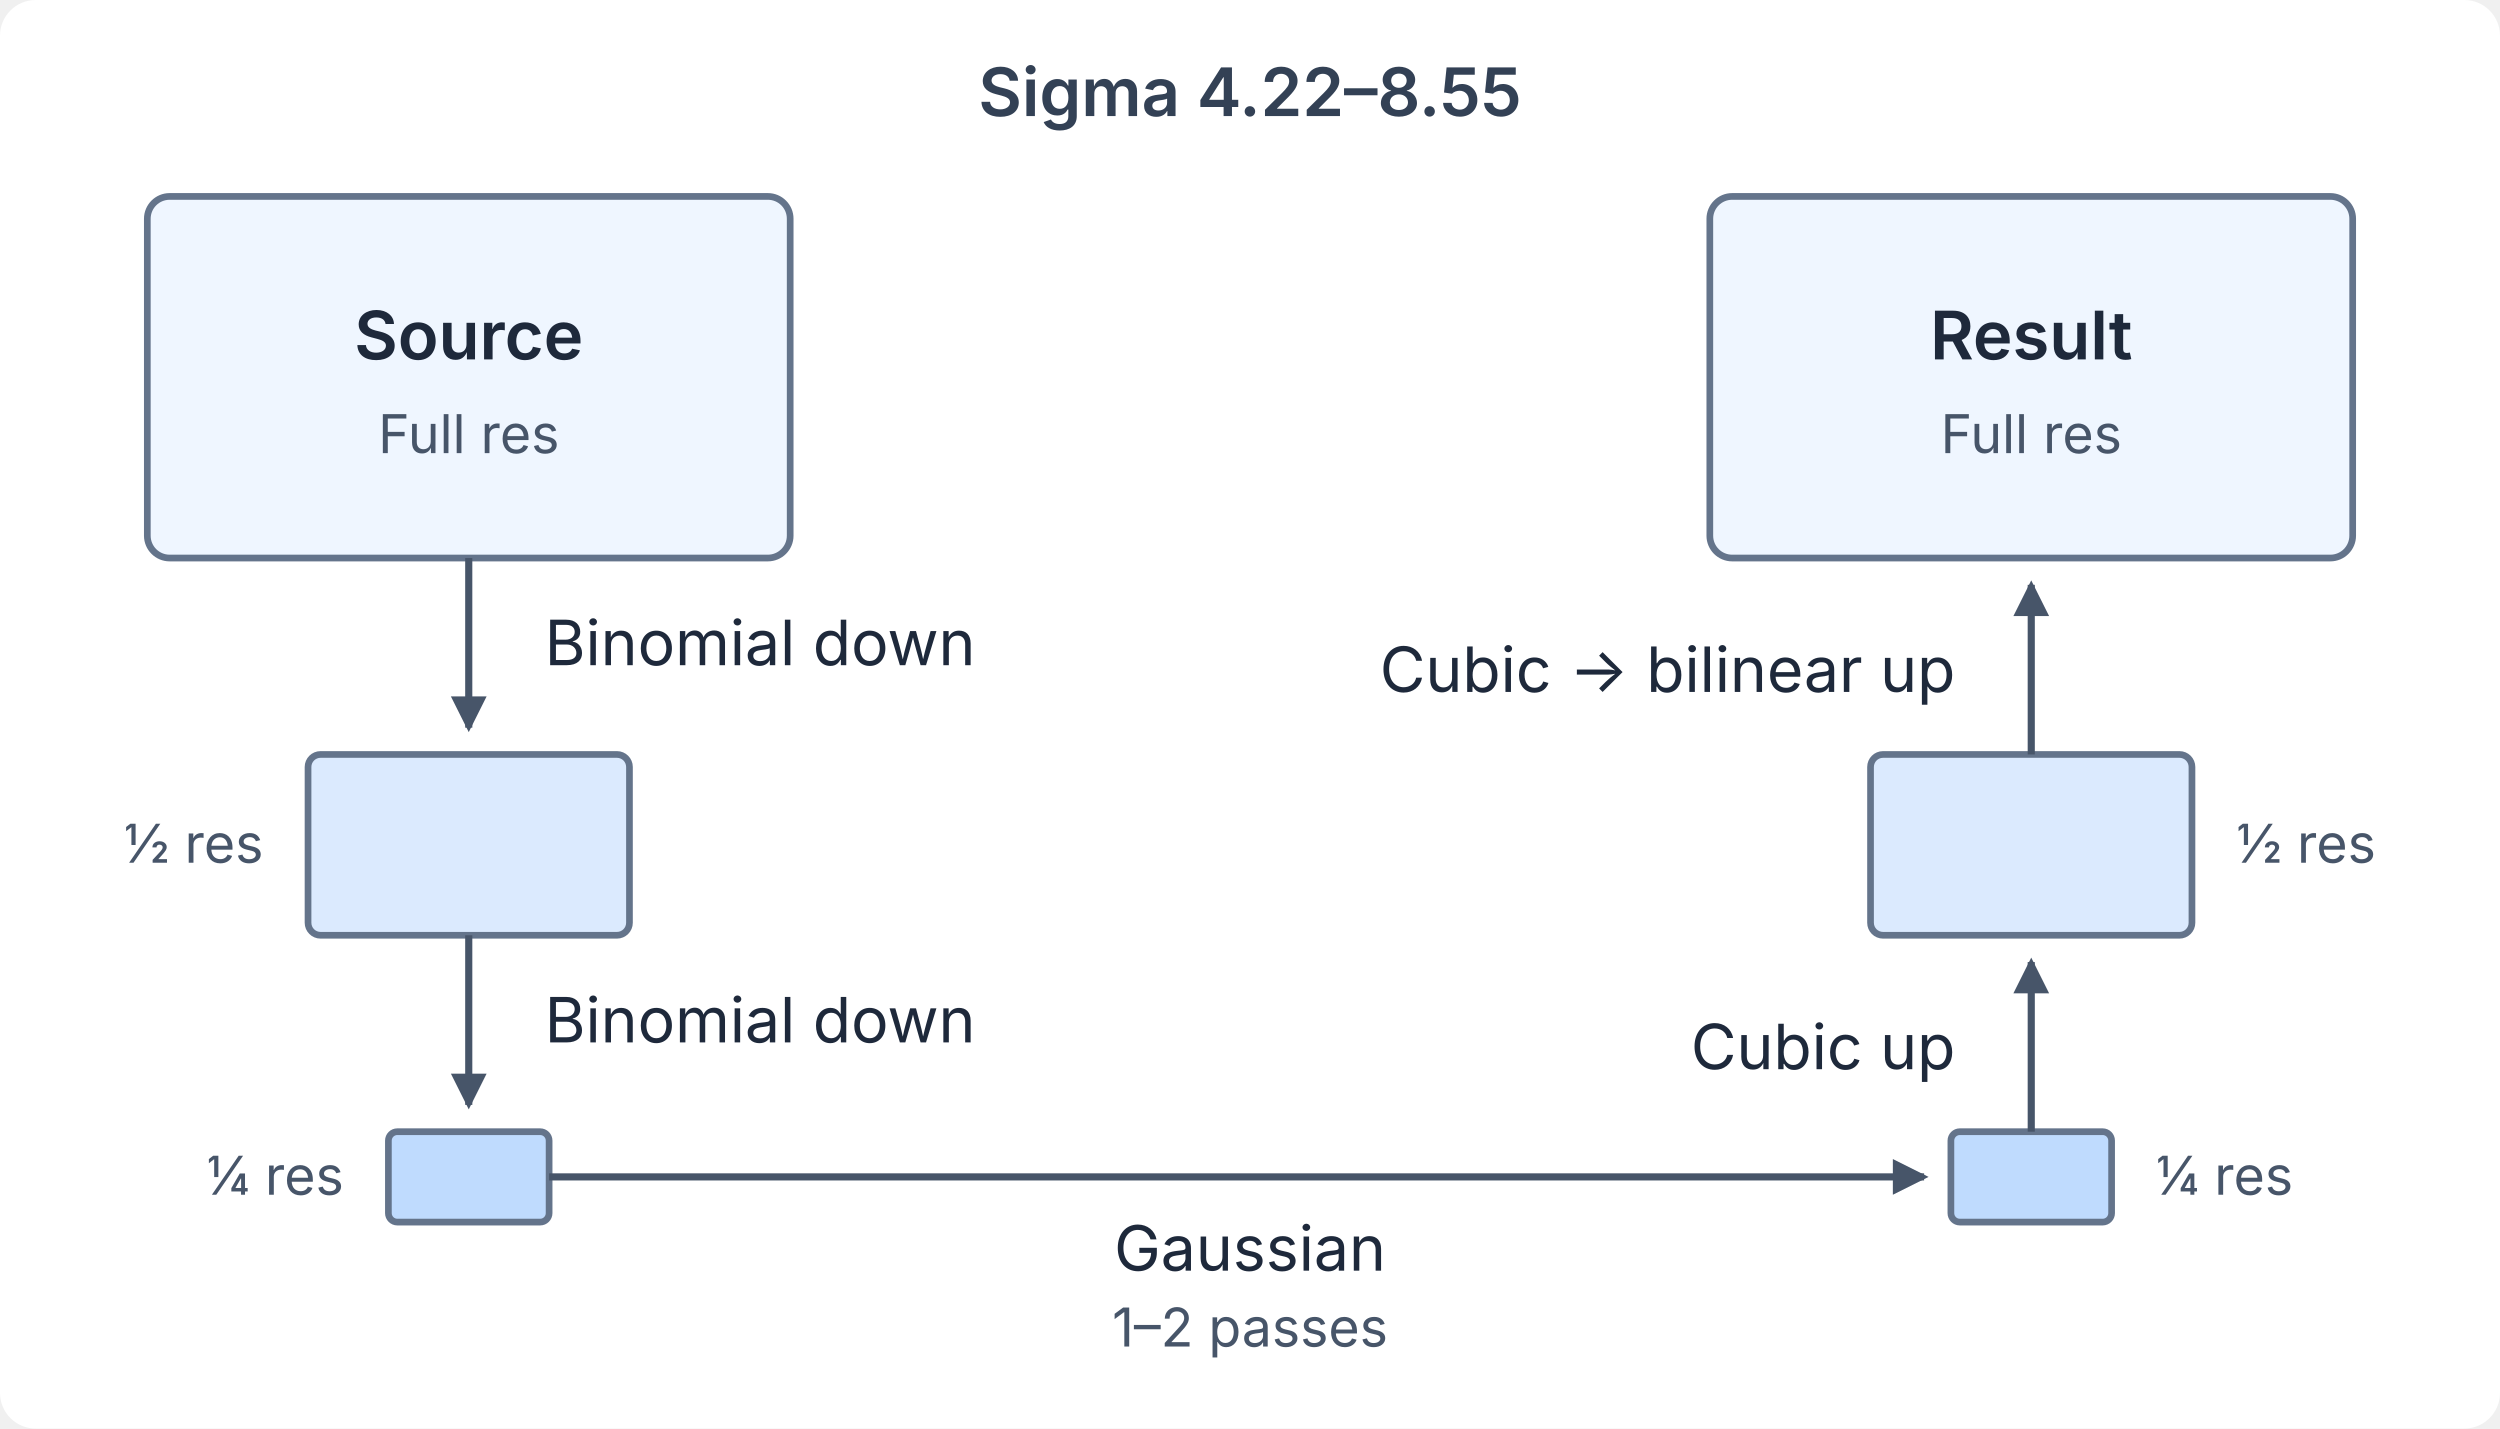
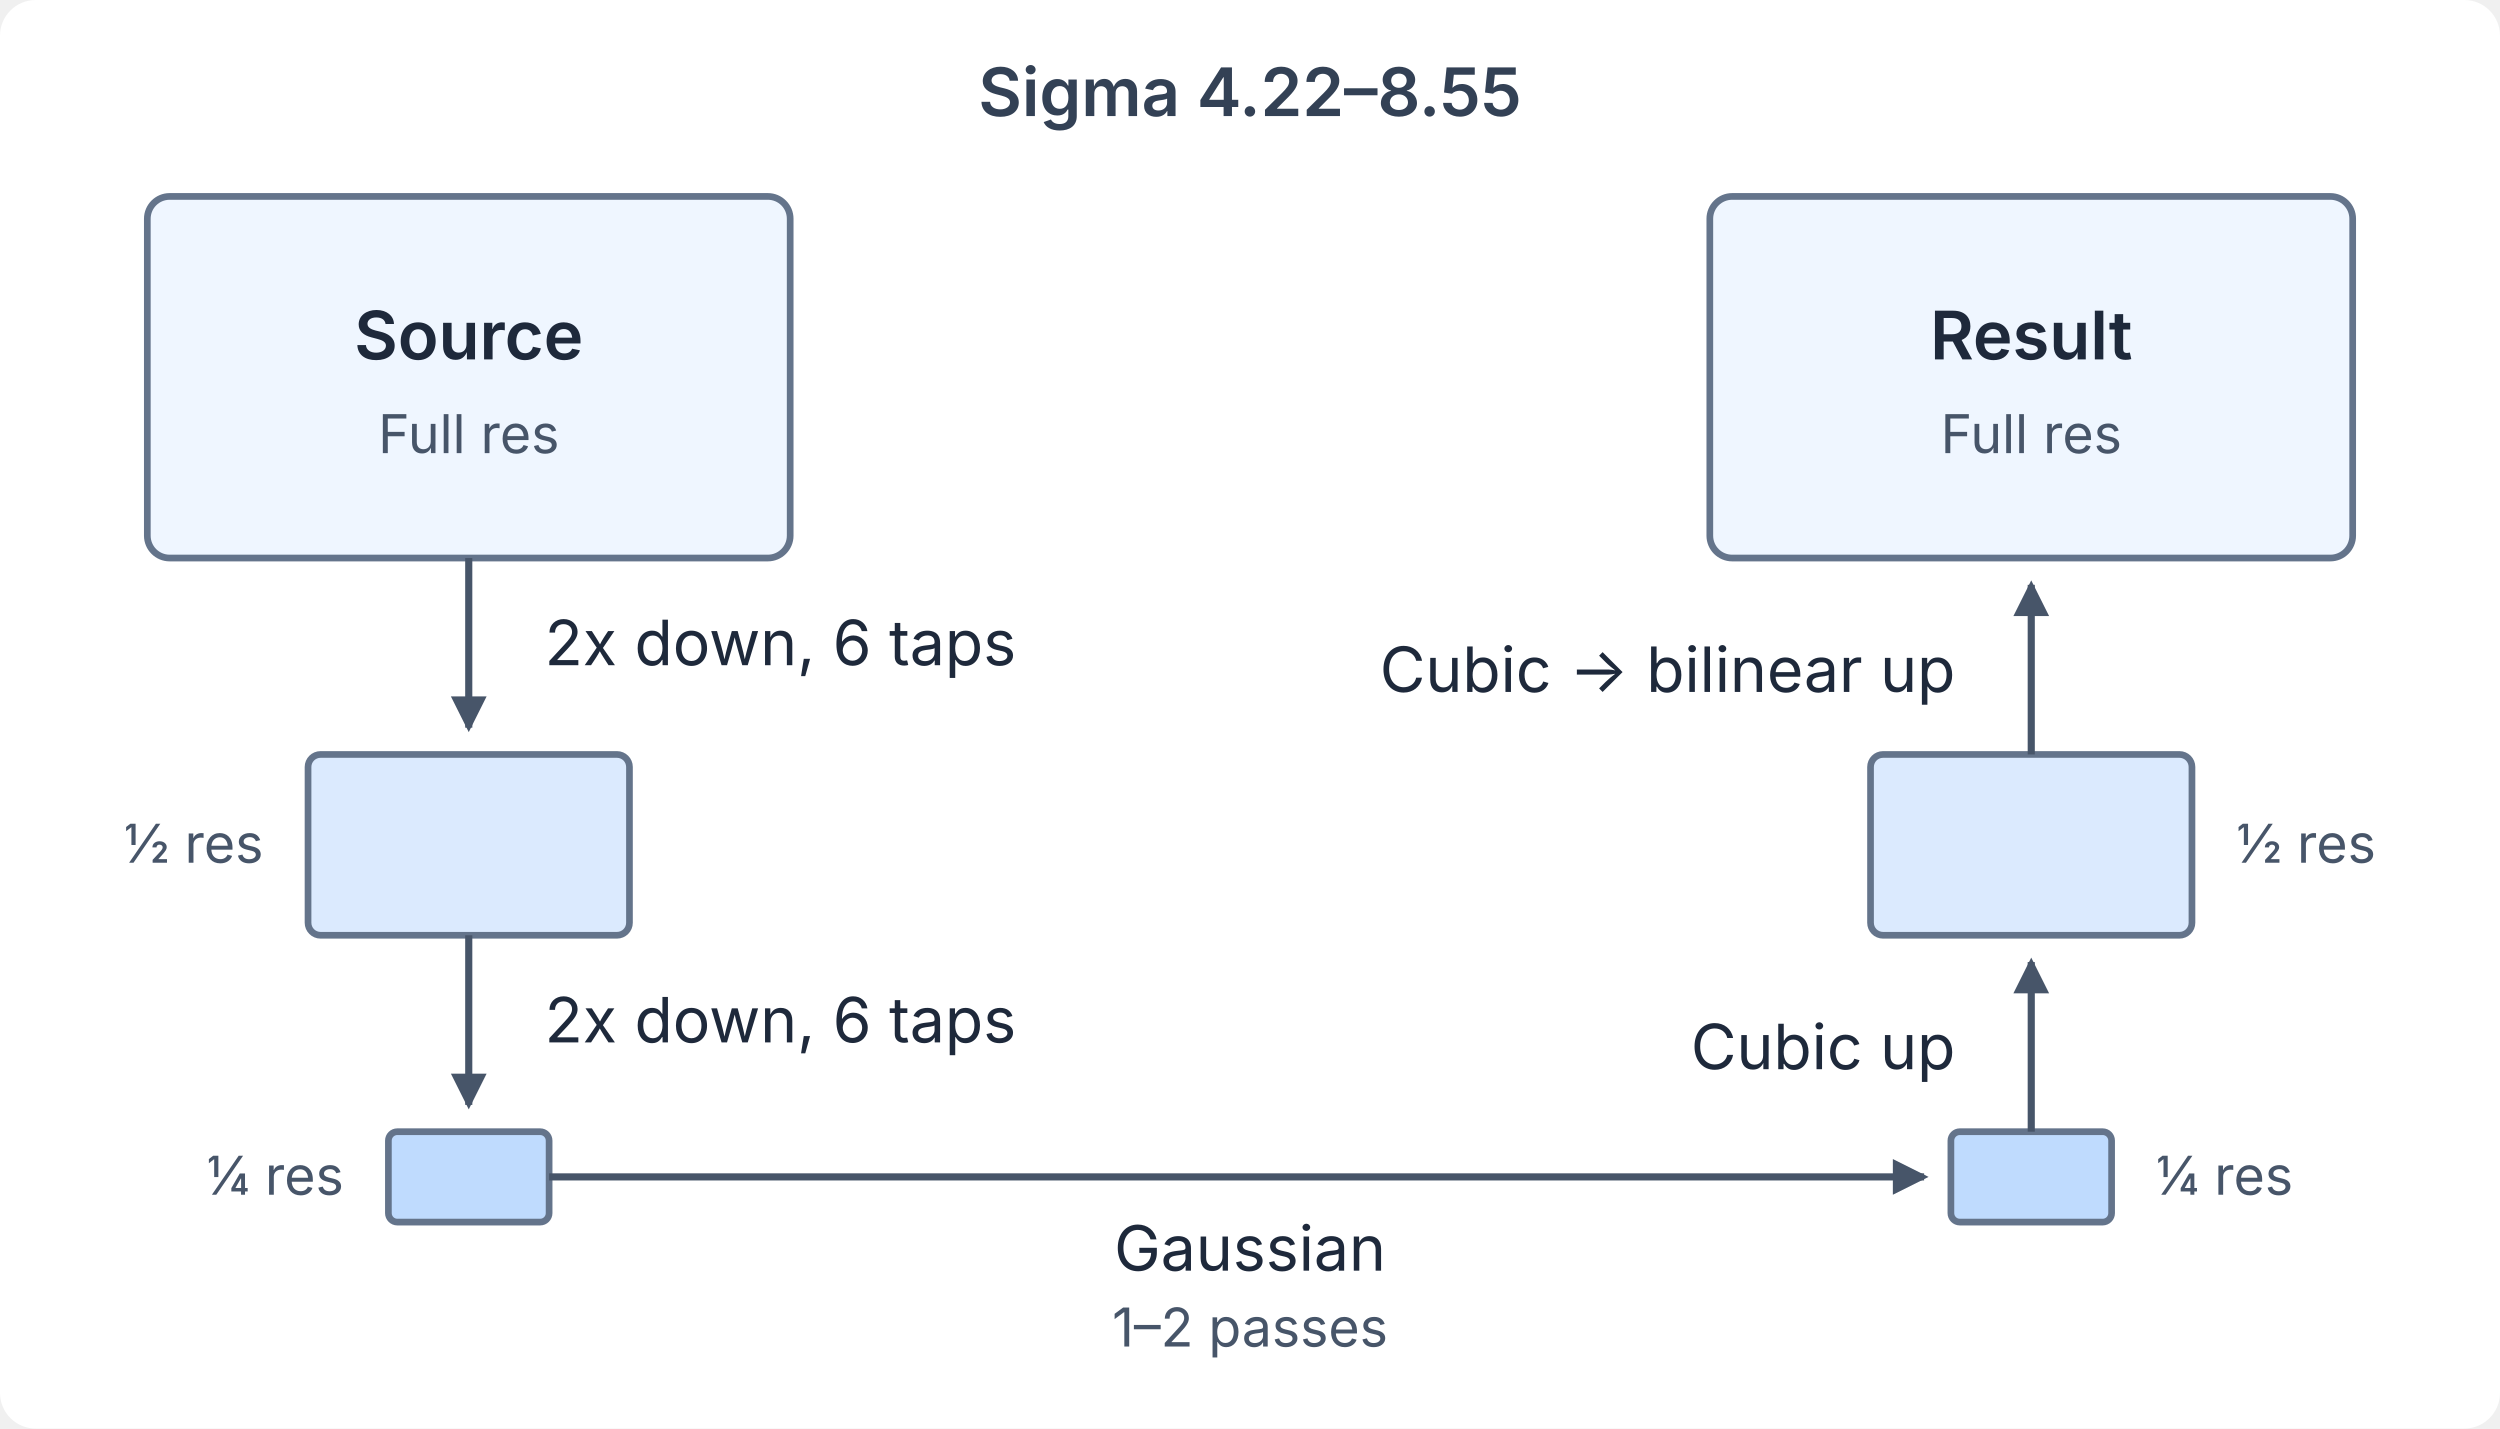
<svg xmlns="http://www.w3.org/2000/svg" width="560" height="320" viewBox="0 0 560 320" role="img" aria-labelledby="title desc">
  <defs>
    <marker id="head" markerWidth="8" markerHeight="8" refX="7" refY="4" orient="auto" markerUnits="userSpaceOnUse">
      <path d="M0 0 L8 4 L0 8 Z" fill="#475569" />
    </marker>
  </defs>
  <style>
    text { font-family: system-ui, -apple-system, BlinkMacSystemFont, 'Segoe UI', sans-serif; fill: #1e293b; font-size: 14px; }
    .box { stroke: #64748b; stroke-width: 1.5; }
    .heading { font-size: 15px; font-weight: 600; text-anchor: middle; fill: #334155; }
    .label { font-size: 15px; font-weight: 600; text-anchor: middle; }
    .sub { font-size: 12px; fill: #475569; }
    .arrow { fill: none; stroke: #475569; stroke-width: 1.6; marker-end: url(#head); }
  </style>
  <rect width="560" height="320" rx="8" fill="#ffffff" />
  <text x="280" y="26" class="heading">Sigma 4.22–8.55</text>
  <rect class="box" x="33" y="44" width="144" height="81" rx="5" fill="#eff6ff" />
  <text x="105" y="80.5" class="label">Source</text>
  <text x="105" y="101.5" class="sub" text-anchor="middle">Full res</text>
  <rect class="box" x="383" y="44" width="144" height="81" rx="5" fill="#eff6ff" />
  <text x="455" y="80.5" class="label">Result</text>
  <text x="455" y="101.5" class="sub" text-anchor="middle">Full res</text>
  <rect class="box" x="69" y="169" width="72" height="40.5" rx="2.8" fill="#dbeafe" />
  <text x="59" y="193.25" class="sub" text-anchor="end">½ res</text>
  <rect class="box" x="419" y="169" width="72" height="40.5" rx="2.8" fill="#dbeafe" />
  <text x="501" y="193.25" class="sub" text-anchor="start">½ res</text>
  <path class="arrow" d="M105 125 V163" />
-   <text x="122" y="149" text-anchor="start">Binomial down</text>
+   <text x="122" y="149" text-anchor="start">2x down, 6 taps</text>
  <path class="arrow" d="M455 169 V131" />
  <text x="438" y="155" text-anchor="end">Cubic → bilinear up</text>
  <rect class="box" x="87" y="253.5" width="36" height="20.25" rx="2" fill="#bfdbfe" />
  <text x="77" y="267.625" class="sub" text-anchor="end">¼ res</text>
  <rect class="box" x="437" y="253.5" width="36" height="20.25" rx="2" fill="#bfdbfe" />
  <text x="483" y="267.625" class="sub" text-anchor="start">¼ res</text>
  <path class="arrow" d="M105 209.5 V247.5" />
-   <text x="122" y="233.5" text-anchor="start">Binomial down</text>
+   <text x="122" y="233.5" text-anchor="start">2x down, 6 taps</text>
  <path class="arrow" d="M455 253.5 V215.5" />
  <text x="438" y="239.5" text-anchor="end">Cubic up</text>
  <path class="arrow" d="M123 263.625 H431" />
  <text x="280" y="284.625" text-anchor="middle">Gaussian</text>
  <text x="280" y="301.625" class="sub" text-anchor="middle">1–2 passes</text>
</svg>
